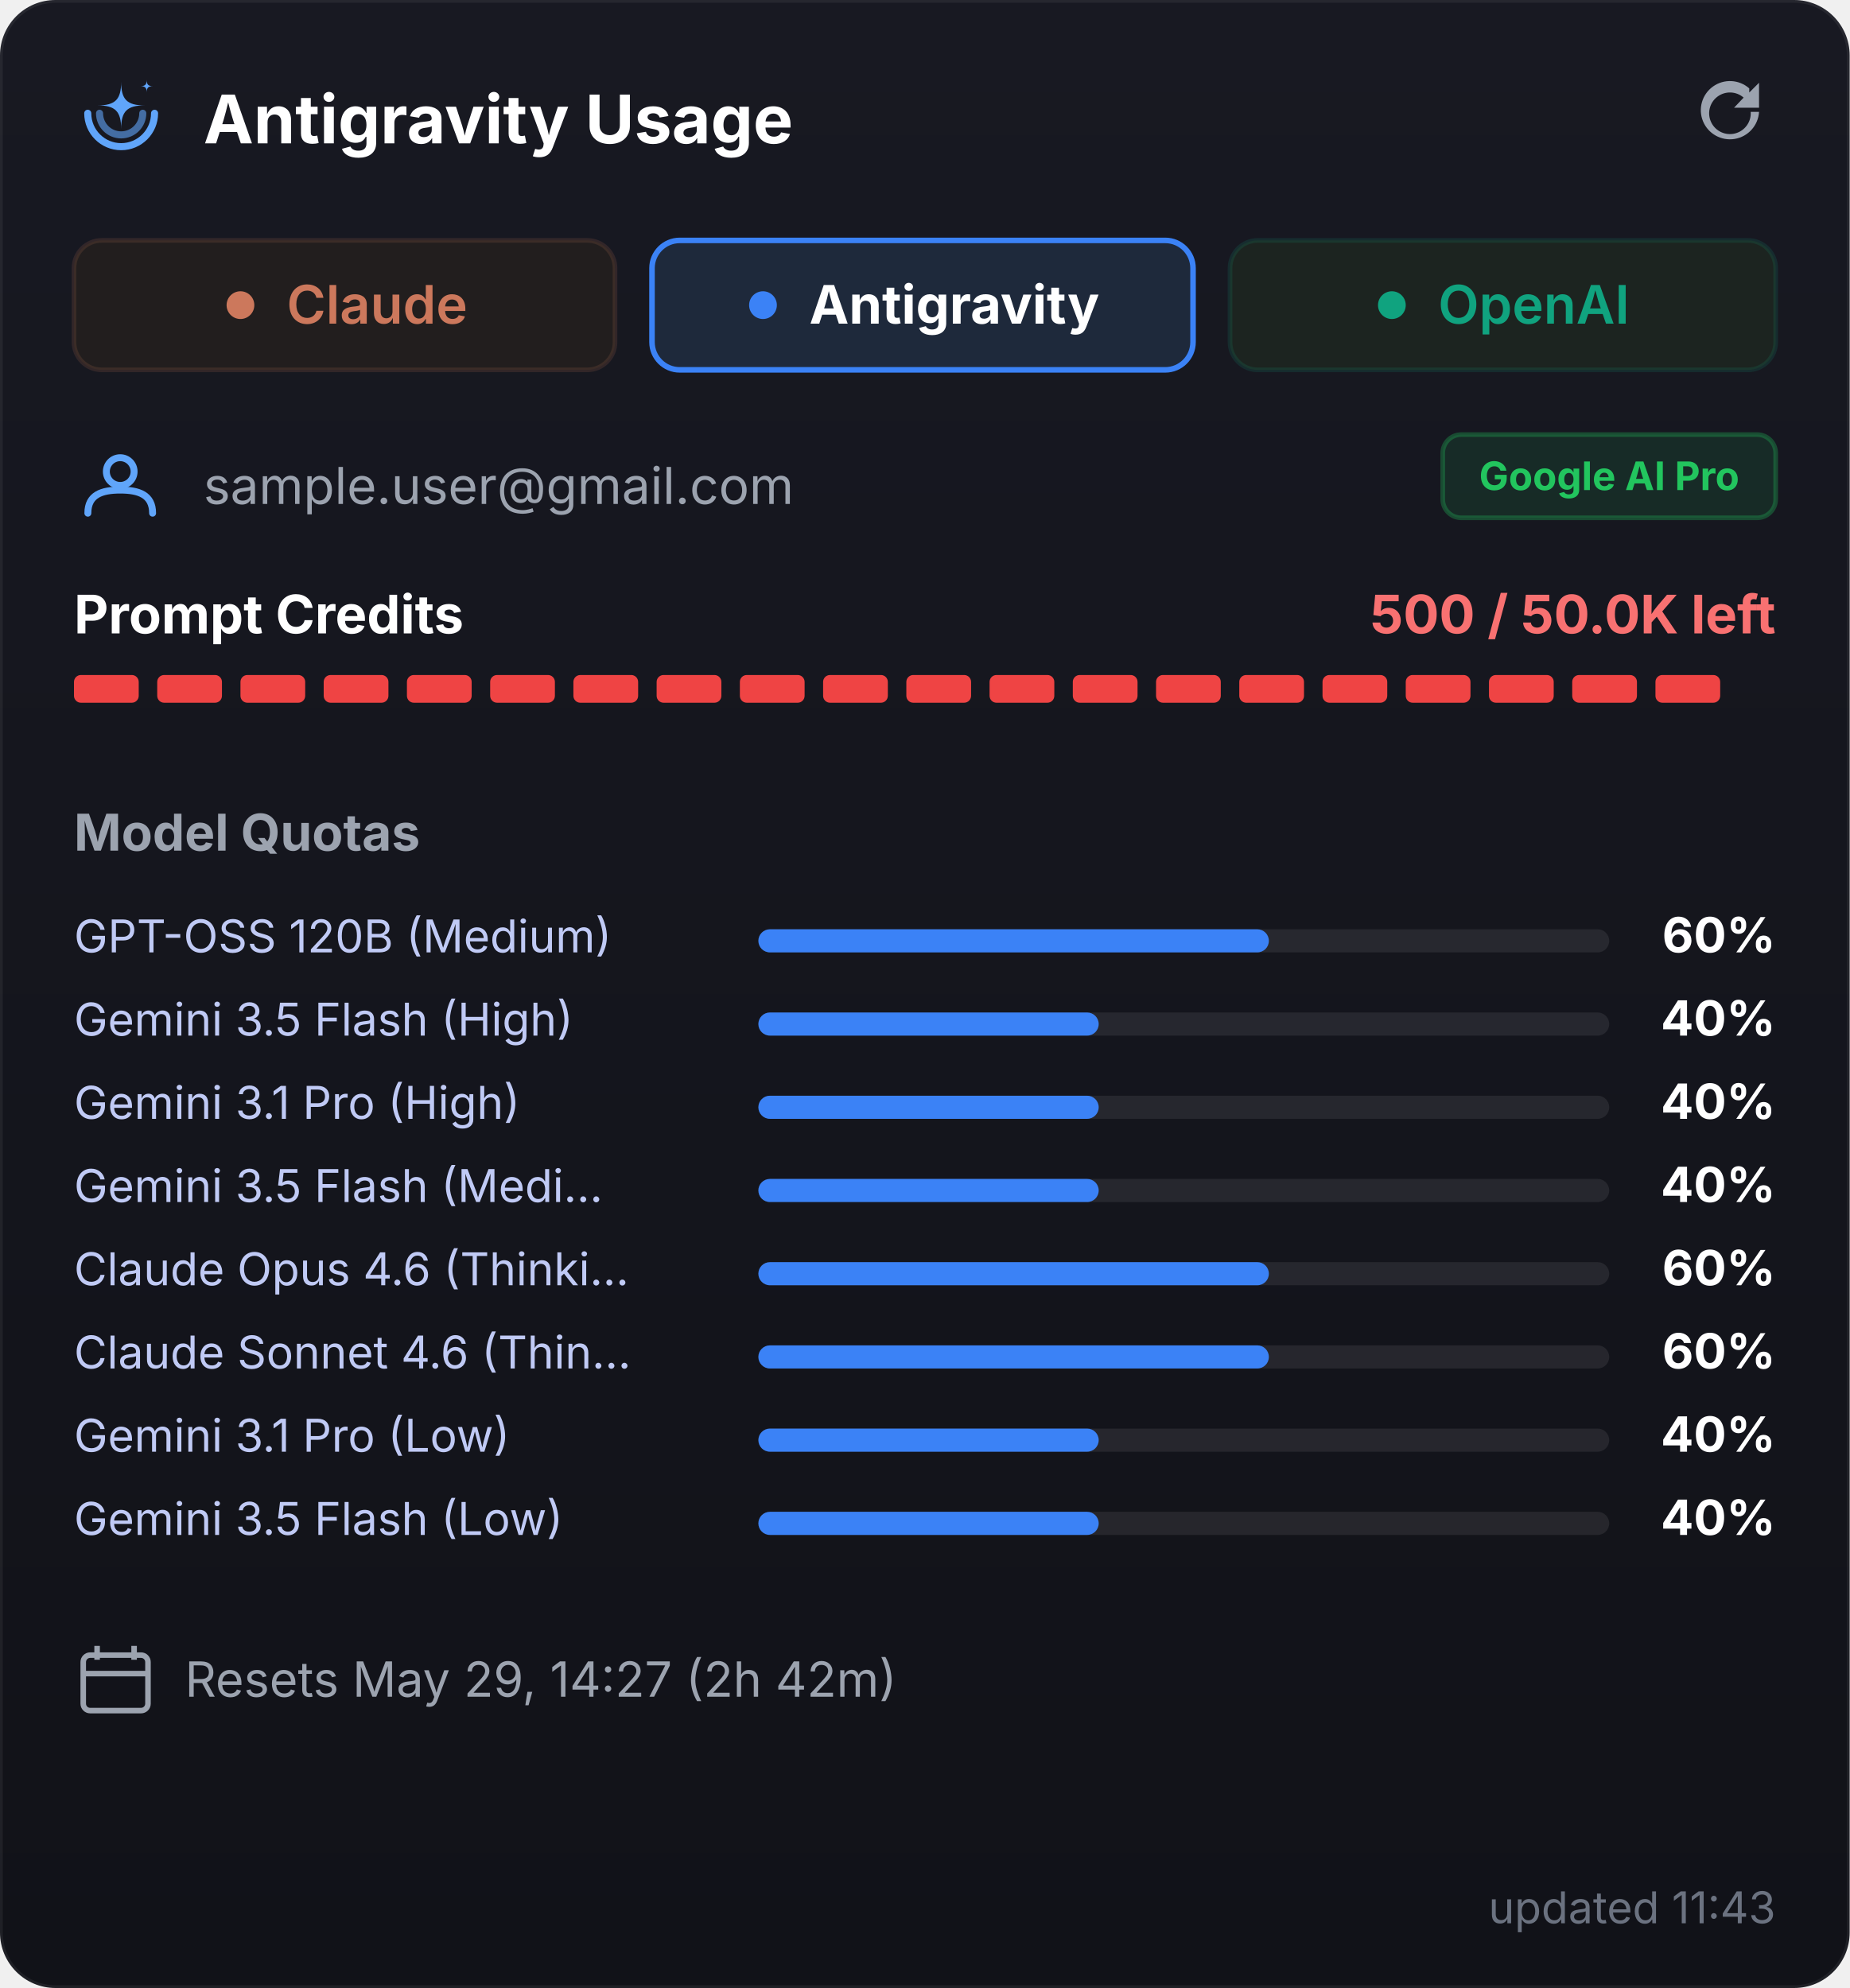
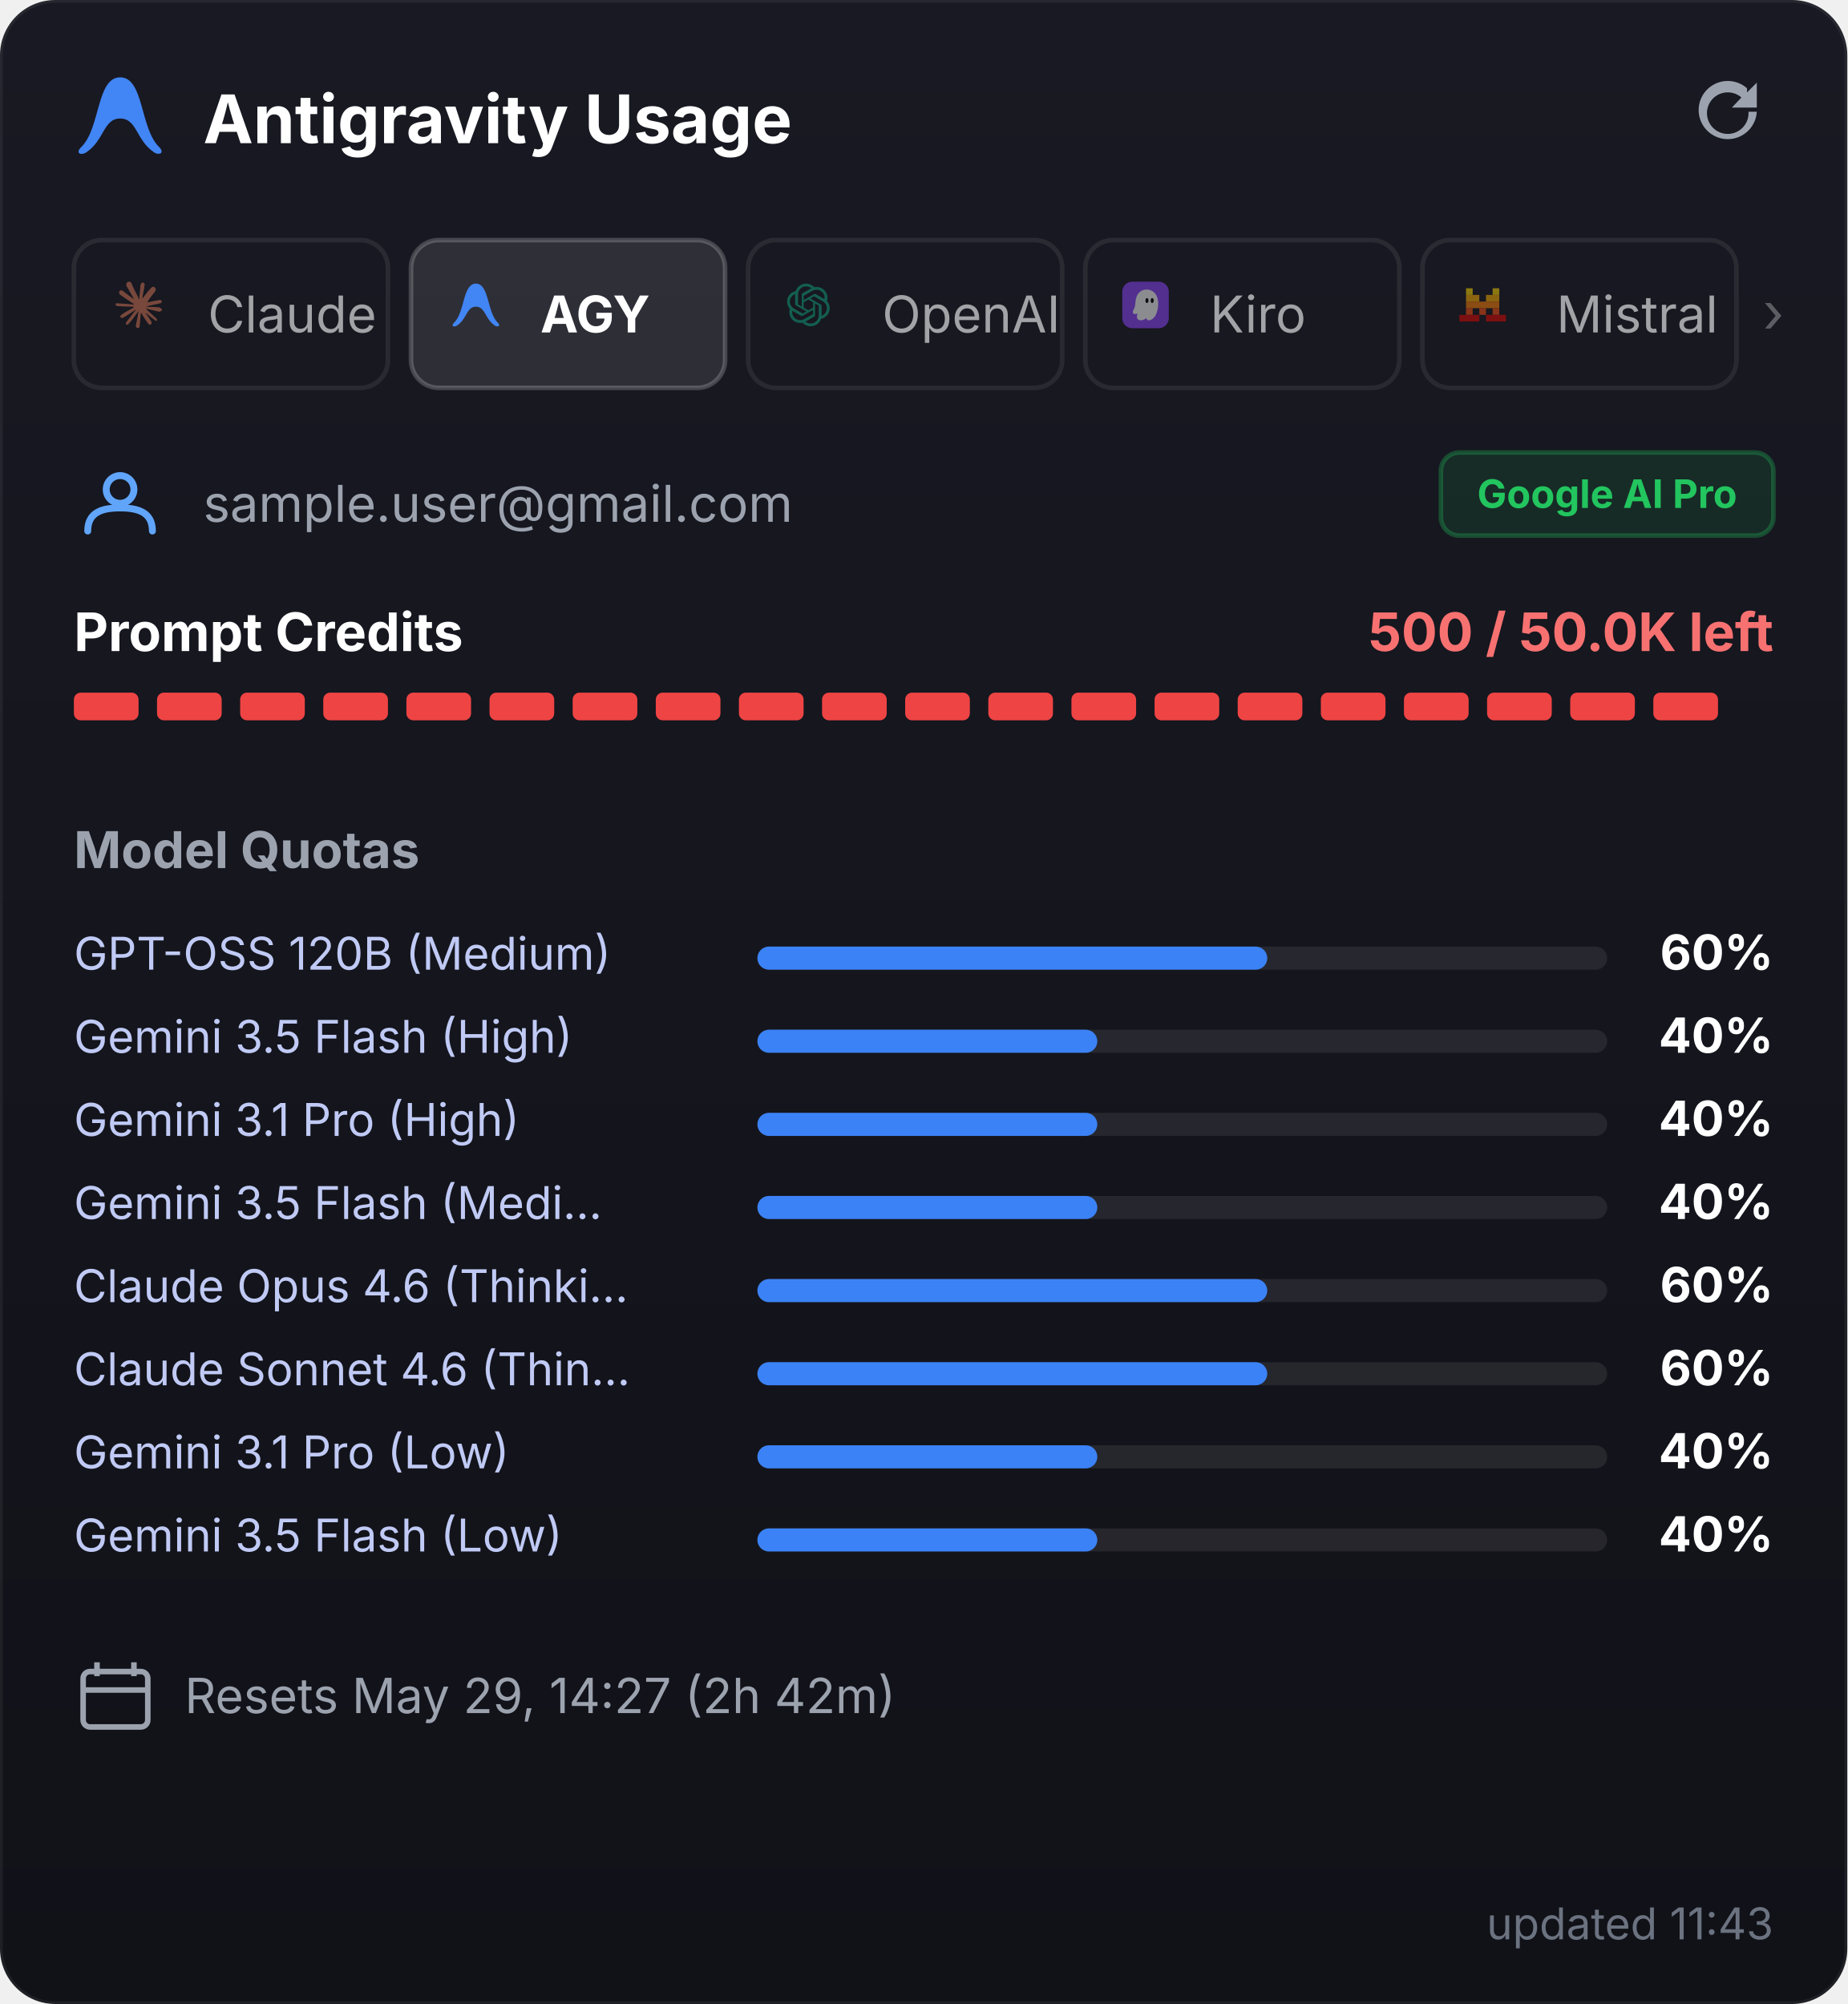
- <svg xmlns="http://www.w3.org/2000/svg" viewBox="0 0 400 430" width="400" height="430">
+ <svg xmlns="http://www.w3.org/2000/svg" viewBox="0 0 400 434" width="400" height="434">
  <defs>
    <linearGradient id="bgGrad" x1="0" y1="0" x2="0" y2="1">
      <stop offset="0%" stop-color="#181922" />
      <stop offset="100%" stop-color="#111218" />
    </linearGradient>
  </defs>
-   <rect width="400" height="430" rx="12" fill="url(#bgGrad)" />
-   <rect width="400" height="430" rx="12" fill="none" stroke="rgba(255,255,255,0.06)" stroke-width="1.2" />
+   <rect width="400" height="434" rx="12" fill="url(#bgGrad)" />
+   <rect width="400" height="434" rx="12" fill="none" stroke="rgba(255,255,255,0.06)" stroke-width="1.2" />
  <g transform="translate(16, 16)">
-     <g transform="scale(0.85)">
-       <path d="M 3.5,10 A 8.5,8.5 0 0,0 20.5,10" fill="none" stroke="#60a5fa" stroke-width="1.8" stroke-linecap="round" />
-       <path d="M 6.5,10 A 5.5,5.5 0 0,0 17.5,10" fill="none" stroke="#60a5fa" stroke-width="1.8" stroke-linecap="round" opacity="0.6" />
-       <path d="M 12,2 C 12,6.5 13.5,8 18,8 C 13.5,8 12,9.5 12,14 C 12,9.5 10.5,8 6,8 C 10.5,8 12,6.5 12,2 Z" fill="#60a5fa" />
-       <path d="M 18.5,1.5 C 18.5,2.7 18.9,3.1 20.1,3.1 C 18.9,3.1 18.5,3.5 18.5,4.7 C 18.5,3.5 18.1,3.1 16.9,3.1 C 18.1,3.1 18.5,2.7 18.5,1.5 Z" fill="#60a5fa" />
+     <g transform="translate(1, 0) scale(0.75)">
+       <path d="M21.751 22.607c1.34 1.005 3.35.335 1.508-1.508C17.73 15.74 18.904 1 12.037 1 5.17 1 6.342 15.74.815 21.1c-2.01 2.009.167 2.511 1.507 1.506 5.192-3.517 4.857-9.714 9.715-9.714 4.857 0 4.522 6.197 9.714 9.715z" fill="#4285f4" />
    </g>
    <text x="28" y="15" font-family="system-ui,-apple-system,sans-serif" font-size="14.5" font-weight="700" fill="#ffffff">Antigravity Usage</text>
  </g>
  <g class="btn" transform="translate(366, 17) scale(0.9)">
    <path d="M13.65 2.35A7 7 0 1 0 16 8h-2a5 5 0 1 1-1.7-3.43L10 7h6V1l-2.35 2.35z" fill="#9ca3af" />
  </g>
  <g transform="translate(0, 0)">
-     <rect x="16" y="52" width="117" height="28" rx="6" fill="#221e1e" stroke="rgba(204,120,92,0.15)" stroke-width="1" />
-     <circle cx="52" cy="66" r="3" fill="#cc785c" />
-     <text x="62" y="70" font-family="system-ui,-apple-system,sans-serif" font-size="11.5" font-weight="600" fill="#cc785c">Claude</text>
-     <rect x="141" y="52" width="117" height="28" rx="6" fill="#1e293b" stroke="#3b82f6" stroke-width="1.2" />
-     <circle cx="165" cy="66" r="3" fill="#3b82f6" />
-     <text x="175" y="70" font-family="system-ui,-apple-system,sans-serif" font-size="11.5" font-weight="700" fill="#ffffff">Antigravity</text>
-     <rect x="266" y="52" width="118" height="28" rx="6" fill="#1c2420" stroke="rgba(16,163,127,0.15)" stroke-width="1" />
-     <circle cx="301" cy="66" r="3" fill="#10a37f" />
-     <text x="311" y="70" font-family="system-ui,-apple-system,sans-serif" font-size="11.5" font-weight="600" fill="#10a37f">OpenAI</text>
+     <rect x="16" y="52" width="68" height="32" rx="6" fill="transparent" stroke="rgba(255,255,255,0.08)" stroke-width="1" />
+     <g transform="translate(25, 61) scale(0.42)" opacity="0.5">
+       <path d="M4.709 15.955l4.72-2.647.08-.23-.08-.128H9.2l-.79-.048-2.698-.073-2.339-.097-2.266-.122-.571-.121L0 11.784l.055-.352.48-.321.686.06 1.52.103 2.278.158 1.652.097 2.449.255h.389l.055-.157-.134-.098-.103-.097-2.358-1.596-2.552-1.688-1.336-.972-.724-.491-.364-.462-.158-1.008.656-.722.881.06.225.061.893.686 1.908 1.476 2.491 1.833.365.304.145-.103.019-.073-.164-.274-1.355-2.446-1.446-2.49-.644-1.032-.17-.619a2.97 2.97 0 01-.104-.729L6.283.134 6.696 0l.996.134.42.364.62 1.414 1.002 2.229 1.555 3.03.456.898.243.832.091.255h.158V9.01l.128-1.706.237-2.095.23-2.695.08-.76.376-.91.747-.492.584.28.48.685-.067.444-.286 1.851-.559 2.903-.364 1.942h.212l.243-.242.985-1.306 1.652-2.064.73-.82.85-.904.547-.431h1.033l.76 1.129-.34 1.166-1.064 1.347-.881 1.142-1.264 1.7-.79 1.36.073.11.188-.02 2.856-.606 1.543-.28 1.841-.315.833.388.091.395-.328.807-1.969.486-2.309.462-3.439.813-.042.03.049.061 1.549.146.662.036h1.622l3.02.225.79.522.474.638-.079.485-1.215.62-1.64-.389-3.829-.91-1.312-.329h-.182v.11l1.093 1.068 2.006 1.81 2.509 2.33.127.578-.322.455-.34-.049-2.205-1.657-.851-.747-1.926-1.62h-.128v.17l.444.649 2.345 3.521.122 1.08-.17.353-.608.213-.668-.122-1.374-1.925-1.415-2.167-1.143-1.943-.14.08-.674 7.254-.316.37-.729.28-.607-.461-.322-.747.322-1.476.389-1.924.315-1.53.286-1.9.17-.632-.012-.042-.14.018-1.434 1.967-2.18 2.945-1.726 1.845-.414.164-.717-.37.067-.662.401-.589 2.388-3.036 1.44-1.882.93-1.086-.006-.158h-.055L4.132 18.56l-1.13.146-.487-.456.061-.746.231-.243 1.908-1.312-.006.006z" fill="#D97757" />
+     </g>
+     <text x="45" y="72" font-family="system-ui,-apple-system,sans-serif" font-size="11" font-weight="400" fill="#ffffff" opacity="0.6">Claude</text>
+     <rect x="89" y="52" width="68" height="32" rx="6" fill="rgba(255,255,255,0.1)" stroke="rgba(255,255,255,0.2)" stroke-width="1" />
+     <g transform="translate(98, 61) scale(0.42)">
+       <path d="M21.751 22.607c1.34 1.005 3.35.335 1.508-1.508C17.73 15.74 18.904 1 12.037 1 5.17 1 6.342 15.74.815 21.1c-2.01 2.009.167 2.511 1.507 1.506 5.192-3.517 4.857-9.714 9.715-9.714 4.857 0 4.522 6.197 9.714 9.715z" fill="#4285f4" />
+     </g>
+     <text x="117" y="72" font-family="system-ui,-apple-system,sans-serif" font-size="11" font-weight="700" fill="#ffffff">AGY</text>
+     <rect x="162" y="52" width="68" height="32" rx="6" fill="transparent" stroke="rgba(255,255,255,0.08)" stroke-width="1" />
+     <g transform="translate(170, 61) scale(0.42)" opacity="0.5">
+       <path d="M21.55 10.004a5.416 5.416 0 00-.478-4.501c-1.217-2.09-3.662-3.166-6.05-2.66A5.59 5.59 0 0010.831 1C8.39.995 6.224 2.546 5.473 4.838A5.553 5.553 0 001.76 7.496a5.487 5.487 0 00.691 6.5 5.416 5.416 0 00.477 4.502c1.217 2.09 3.662 3.165 6.05 2.66A5.586 5.586 0 0013.168 23c2.443.006 4.61-1.546 5.361-3.84a5.553 5.553 0 003.715-2.66 5.488 5.488 0 00-.693-6.497v.001zm-8.381 11.558a4.199 4.199 0 01-2.675-.954c.034-.018.093-.05.132-.074l4.44-2.53a.71.71 0 00.364-.623v-6.176l1.877 1.069c.02.01.033.029.036.05v5.115c-.003 2.274-1.87 4.118-4.174 4.123zM4.192 17.78a4.059 4.059 0 01-.498-2.763c.032.02.09.055.131.078l4.44 2.53c.225.13.504.13.73 0l5.42-3.088v2.138a.068.068 0 01-.027.057L9.9 19.288c-1.999 1.136-4.552.46-5.707-1.51h-.001zM3.023 8.216A4.15 4.15 0 015.198 6.41l-.002.151v5.06a.711.711 0 00.364.624l5.42 3.087-1.876 1.07a.067.067 0 01-.063.005l-4.489-2.559c-1.995-1.14-2.679-3.658-1.53-5.63h.001zm15.417 3.54l-5.42-3.088L14.896 7.6a.067.067 0 01.063-.006l4.489 2.557c1.998 1.14 2.683 3.662 1.529 5.633a4.163 4.163 0 01-2.174 1.807V12.38a.71.71 0 00-.363-.623zm1.867-2.773a6.04 6.04 0 00-.132-.078l-4.44-2.53a.731.731 0 00-.729 0l-5.42 3.088V7.325a.068.068 0 01.027-.057L14.1 4.713c2-1.137 4.555-.46 5.707 1.513.487.833.664 1.809.499 2.757h.001zm-11.741 3.81l-1.877-1.068a.065.065 0 01-.036-.051V6.559c.001-2.277 1.873-4.122 4.181-4.12.976 0 1.92.338 2.671.954-.034.018-.092.05-.131.073l-4.44 2.53a.71.71 0 00-.365.623l-.003 6.173v.002zm1.02-2.168L12 9.25l2.414 1.375v2.75L12 14.75l-2.415-1.375v-2.75z" fill="#10a37f" />
+     </g>
+     <text x="191" y="72" font-family="system-ui,-apple-system,sans-serif" font-size="11" font-weight="400" fill="#ffffff" opacity="0.6">OpenAI</text>
+     <rect x="235" y="52" width="68" height="32" rx="6" fill="transparent" stroke="rgba(255,255,255,0.08)" stroke-width="1" />
+     <g transform="translate(243, 61) scale(0.42)" opacity="0.5">
+       <path d="M18.8 0H5.2A5.2 5.2 0 000 5.2v13.6A5.2 5.2 0 005.2 24h13.6a5.2 5.2 0 005.2-5.2V5.2A5.2 5.2 0 0018.8 0z" fill="#9046FF" />
+       <path d="M7.97 16.376c-1.644 3.642 1.86 4.556 4.443 2.424.76 2.39 3.608.607 4.631-1.247 2.251-4.084 1.342-8.249 1.108-9.108-1.6-5.859-9.6-5.869-10.976.03-.323 1.033-.328 2.206-.507 3.423-.09.617-.16 1.009-.393 1.655-.139.373-.323.7-.62 1.257-.458.865-.264 2.53 2.101 1.665l.224-.1h-.01l-.001.001z" fill="#fff" />
+       <path d="M12.722 10.985c-.656 0-.755-.785-.755-1.252 0-.423.074-.756.218-.97a.61.61 0 01.537-.283c.229 0 .428.095.567.289.159.218.243.55.243.964 0 .785-.303 1.252-.805 1.252h-.005zm2.703 0c-.656 0-.755-.785-.755-1.252 0-.423.074-.756.219-.97a.61.61 0 01.536-.283c.229 0 .428.095.567.289.159.218.243.55.243.964 0 .785-.303 1.252-.805 1.252h-.005z" fill="#000" />
+     </g>
+     <text x="262" y="72" font-family="system-ui,-apple-system,sans-serif" font-size="11" font-weight="400" fill="#ffffff" opacity="0.6">Kiro</text>
+     <rect x="308" y="52" width="68" height="32" rx="6" fill="transparent" stroke="rgba(255,255,255,0.08)" stroke-width="1" />
+     <g transform="translate(316, 61) scale(0.42)" opacity="0.5">
+       <path d="M3.428 3.4h3.429v3.428H3.428V3.4zm13.714 0h3.43v3.428h-3.43V3.4z" fill="gold" />
+       <path d="M3.428 6.828h6.857v3.429H3.429V6.828zm10.286 0h6.857v3.429h-6.857V6.828z" fill="#FFAF00" />
+       <path d="M3.428 10.258h17.144v3.428H3.428v-3.428z" fill="#FF8205" />
+       <path d="M3.428 13.686h3.429v3.428H3.428v-3.428zm6.858 0h3.429v3.428h-3.429v-3.428zm6.856 0h3.43v3.428h-3.43v-3.428z" fill="#FA500F" />
+       <path d="M0 17.114h10.286v3.429H0v-3.429zm13.714 0H24v3.429H13.714v-3.429z" fill="#E10500" />
+     </g>
+     <text x="337" y="72" font-family="system-ui,-apple-system,sans-serif" font-size="11" font-weight="400" fill="#ffffff" opacity="0.6">Mistral</text>
+     <text x="384" y="72" text-anchor="middle" font-family="system-ui,-apple-system,sans-serif" font-size="12" fill="rgba(255,255,255,0.3)">›</text>
  </g>
-   <g transform="translate(16, 96)">
+   <g transform="translate(16, 100)">
    <g fill="none" stroke="#60a5fa" stroke-width="1.5">
      <circle cx="10" cy="6" r="3" />
      <path d="M3,15 C3,11 6,10 10,10 C14,10 17,11 17,15" stroke-linecap="round" />
    </g>
    <text x="28" y="13" font-family="system-ui,-apple-system,sans-serif" font-size="11" fill="#9ca3af">sample.user@gmail.com</text>
  </g>
-   <rect x="312" y="94" width="72" height="18" rx="4" fill="rgba(34,197,94,0.12)" stroke="rgba(34,197,94,0.3)" stroke-width="1" />
-   <text x="348" y="106" text-anchor="middle" font-family="system-ui,-apple-system,sans-serif" font-size="8.5" font-weight="700" fill="#22c55e">Google AI Pro</text>
-   <text x="16" y="137" font-family="system-ui,-apple-system,sans-serif" font-size="11.5" font-weight="700" fill="#ffffff">Prompt Credits</text>
-   <text x="384" y="137" text-anchor="end" font-family="system-ui,-apple-system,sans-serif" font-size="11.5" font-weight="700" fill="#f87171">500 / 50.0K left</text>
-   <g transform="translate(16, 146)">
+   <rect x="312" y="98" width="72" height="18" rx="4" fill="rgba(34,197,94,0.12)" stroke="rgba(34,197,94,0.3)" stroke-width="1" />
+   <text x="348" y="110" text-anchor="middle" font-family="system-ui,-apple-system,sans-serif" font-size="8.5" font-weight="700" fill="#22c55e">Google AI Pro</text>
+   <text x="16" y="141" font-family="system-ui,-apple-system,sans-serif" font-size="11.5" font-weight="700" fill="#ffffff">Prompt Credits</text>
+   <text x="384" y="141" text-anchor="end" font-family="system-ui,-apple-system,sans-serif" font-size="11.5" font-weight="700" fill="#f87171">500 / 50.0K left</text>
+   <g transform="translate(16, 150)">
    <rect x="0" y="0" width="14" height="6" rx="1.5" fill="#ef4444" />
    <rect x="18" y="0" width="14" height="6" rx="1.5" fill="#ef4444" />
    <rect x="36" y="0" width="14" height="6" rx="1.5" fill="#ef4444" />
    <rect x="54" y="0" width="14" height="6" rx="1.5" fill="#ef4444" />
    <rect x="72" y="0" width="14" height="6" rx="1.5" fill="#ef4444" />
    <rect x="90" y="0" width="14" height="6" rx="1.5" fill="#ef4444" />
    <rect x="108" y="0" width="14" height="6" rx="1.5" fill="#ef4444" />
    <rect x="126" y="0" width="14" height="6" rx="1.5" fill="#ef4444" />
    <rect x="144" y="0" width="14" height="6" rx="1.5" fill="#ef4444" />
    <rect x="162" y="0" width="14" height="6" rx="1.5" fill="#ef4444" />
    <rect x="180" y="0" width="14" height="6" rx="1.5" fill="#ef4444" />
    <rect x="198" y="0" width="14" height="6" rx="1.5" fill="#ef4444" />
    <rect x="216" y="0" width="14" height="6" rx="1.5" fill="#ef4444" />
    <rect x="234" y="0" width="14" height="6" rx="1.5" fill="#ef4444" />
    <rect x="252" y="0" width="14" height="6" rx="1.5" fill="#ef4444" />
    <rect x="270" y="0" width="14" height="6" rx="1.5" fill="#ef4444" />
    <rect x="288" y="0" width="14" height="6" rx="1.5" fill="#ef4444" />
    <rect x="306" y="0" width="14" height="6" rx="1.5" fill="#ef4444" />
    <rect x="324" y="0" width="14" height="6" rx="1.5" fill="#ef4444" />
    <rect x="342" y="0" width="14" height="6" rx="1.5" fill="#ef4444" />
  </g>
-   <text x="16" y="184" font-family="system-ui,-apple-system,sans-serif" font-size="11" font-weight="700" fill="#9ca3af">Model Quotas</text>
-   <g transform="translate(0, 196)">
+   <text x="16" y="188" font-family="system-ui,-apple-system,sans-serif" font-size="11" font-weight="700" fill="#9ca3af">Model Quotas</text>
+   <g transform="translate(0, 200)">
    <g transform="translate(0, 0)">
      <text x="16" y="10" font-family="system-ui,-apple-system,sans-serif" font-size="9.8" fill="#c0caf5">GPT-OSS 120B (Medium)</text>
      <rect x="164" y="5" width="184" height="5" rx="2.5" fill="rgba(255,255,255,0.08)" />
      <rect x="164" y="5" width="110.4" height="5" rx="2.5" fill="#3b82f6" />
      <text x="384" y="10" text-anchor="end" font-family="system-ui,-apple-system,sans-serif" font-size="10.5" font-weight="700" fill="#ffffff">60%</text>
    </g>
    <g transform="translate(0, 18)">
      <text x="16" y="10" font-family="system-ui,-apple-system,sans-serif" font-size="9.8" fill="#c0caf5">Gemini 3.5 Flash (High)</text>
      <rect x="164" y="5" width="184" height="5" rx="2.5" fill="rgba(255,255,255,0.08)" />
      <rect x="164" y="5" width="73.6" height="5" rx="2.5" fill="#3b82f6" />
      <text x="384" y="10" text-anchor="end" font-family="system-ui,-apple-system,sans-serif" font-size="10.5" font-weight="700" fill="#ffffff">40%</text>
    </g>
    <g transform="translate(0, 36)">
      <text x="16" y="10" font-family="system-ui,-apple-system,sans-serif" font-size="9.8" fill="#c0caf5">Gemini 3.1 Pro (High)</text>
      <rect x="164" y="5" width="184" height="5" rx="2.5" fill="rgba(255,255,255,0.08)" />
      <rect x="164" y="5" width="73.6" height="5" rx="2.5" fill="#3b82f6" />
      <text x="384" y="10" text-anchor="end" font-family="system-ui,-apple-system,sans-serif" font-size="10.5" font-weight="700" fill="#ffffff">40%</text>
    </g>
    <g transform="translate(0, 54)">
      <text x="16" y="10" font-family="system-ui,-apple-system,sans-serif" font-size="9.8" fill="#c0caf5">Gemini 3.5 Flash (Medi...</text>
      <rect x="164" y="5" width="184" height="5" rx="2.5" fill="rgba(255,255,255,0.08)" />
      <rect x="164" y="5" width="73.6" height="5" rx="2.5" fill="#3b82f6" />
      <text x="384" y="10" text-anchor="end" font-family="system-ui,-apple-system,sans-serif" font-size="10.5" font-weight="700" fill="#ffffff">40%</text>
    </g>
    <g transform="translate(0, 72)">
      <text x="16" y="10" font-family="system-ui,-apple-system,sans-serif" font-size="9.8" fill="#c0caf5">Claude Opus 4.6 (Thinki...</text>
      <rect x="164" y="5" width="184" height="5" rx="2.5" fill="rgba(255,255,255,0.08)" />
      <rect x="164" y="5" width="110.4" height="5" rx="2.5" fill="#3b82f6" />
      <text x="384" y="10" text-anchor="end" font-family="system-ui,-apple-system,sans-serif" font-size="10.5" font-weight="700" fill="#ffffff">60%</text>
    </g>
    <g transform="translate(0, 90)">
      <text x="16" y="10" font-family="system-ui,-apple-system,sans-serif" font-size="9.8" fill="#c0caf5">Claude Sonnet 4.6 (Thin...</text>
      <rect x="164" y="5" width="184" height="5" rx="2.5" fill="rgba(255,255,255,0.08)" />
      <rect x="164" y="5" width="110.4" height="5" rx="2.5" fill="#3b82f6" />
      <text x="384" y="10" text-anchor="end" font-family="system-ui,-apple-system,sans-serif" font-size="10.5" font-weight="700" fill="#ffffff">60%</text>
    </g>
    <g transform="translate(0, 108)">
      <text x="16" y="10" font-family="system-ui,-apple-system,sans-serif" font-size="9.8" fill="#c0caf5">Gemini 3.1 Pro (Low)</text>
      <rect x="164" y="5" width="184" height="5" rx="2.5" fill="rgba(255,255,255,0.08)" />
      <rect x="164" y="5" width="73.6" height="5" rx="2.5" fill="#3b82f6" />
      <text x="384" y="10" text-anchor="end" font-family="system-ui,-apple-system,sans-serif" font-size="10.5" font-weight="700" fill="#ffffff">40%</text>
    </g>
    <g transform="translate(0, 126)">
      <text x="16" y="10" font-family="system-ui,-apple-system,sans-serif" font-size="9.8" fill="#c0caf5">Gemini 3.5 Flash (Low)</text>
      <rect x="164" y="5" width="184" height="5" rx="2.5" fill="rgba(255,255,255,0.08)" />
      <rect x="164" y="5" width="73.6" height="5" rx="2.5" fill="#3b82f6" />
      <text x="384" y="10" text-anchor="end" font-family="system-ui,-apple-system,sans-serif" font-size="10.5" font-weight="700" fill="#ffffff">40%</text>
    </g>
  </g>
-   <g transform="translate(16, 354)">
+   <g transform="translate(16, 358)">
    <g fill="none" stroke="#9ca3af" stroke-width="1.2">
      <rect x="2" y="4" width="14" height="12" rx="1.5" />
      <line x1="2" y1="8" x2="16" y2="8" />
      <line x1="5" y1="2" x2="5" y2="5" />
      <line x1="13" y1="2" x2="13" y2="5" />
    </g>
    <text x="24" y="13" font-family="system-ui,-apple-system,sans-serif" font-size="10.5" fill="#9ca3af">Resets May 29, 14:27 (2h 42m)</text>
  </g>
-   <text x="384" y="416" text-anchor="end" font-family="system-ui,-apple-system,sans-serif" font-size="9.5" fill="#6b7280">updated 11:43</text>
+   <text x="384" y="420" text-anchor="end" font-family="system-ui,-apple-system,sans-serif" font-size="9.5" fill="#6b7280">updated 11:43</text>
</svg>
